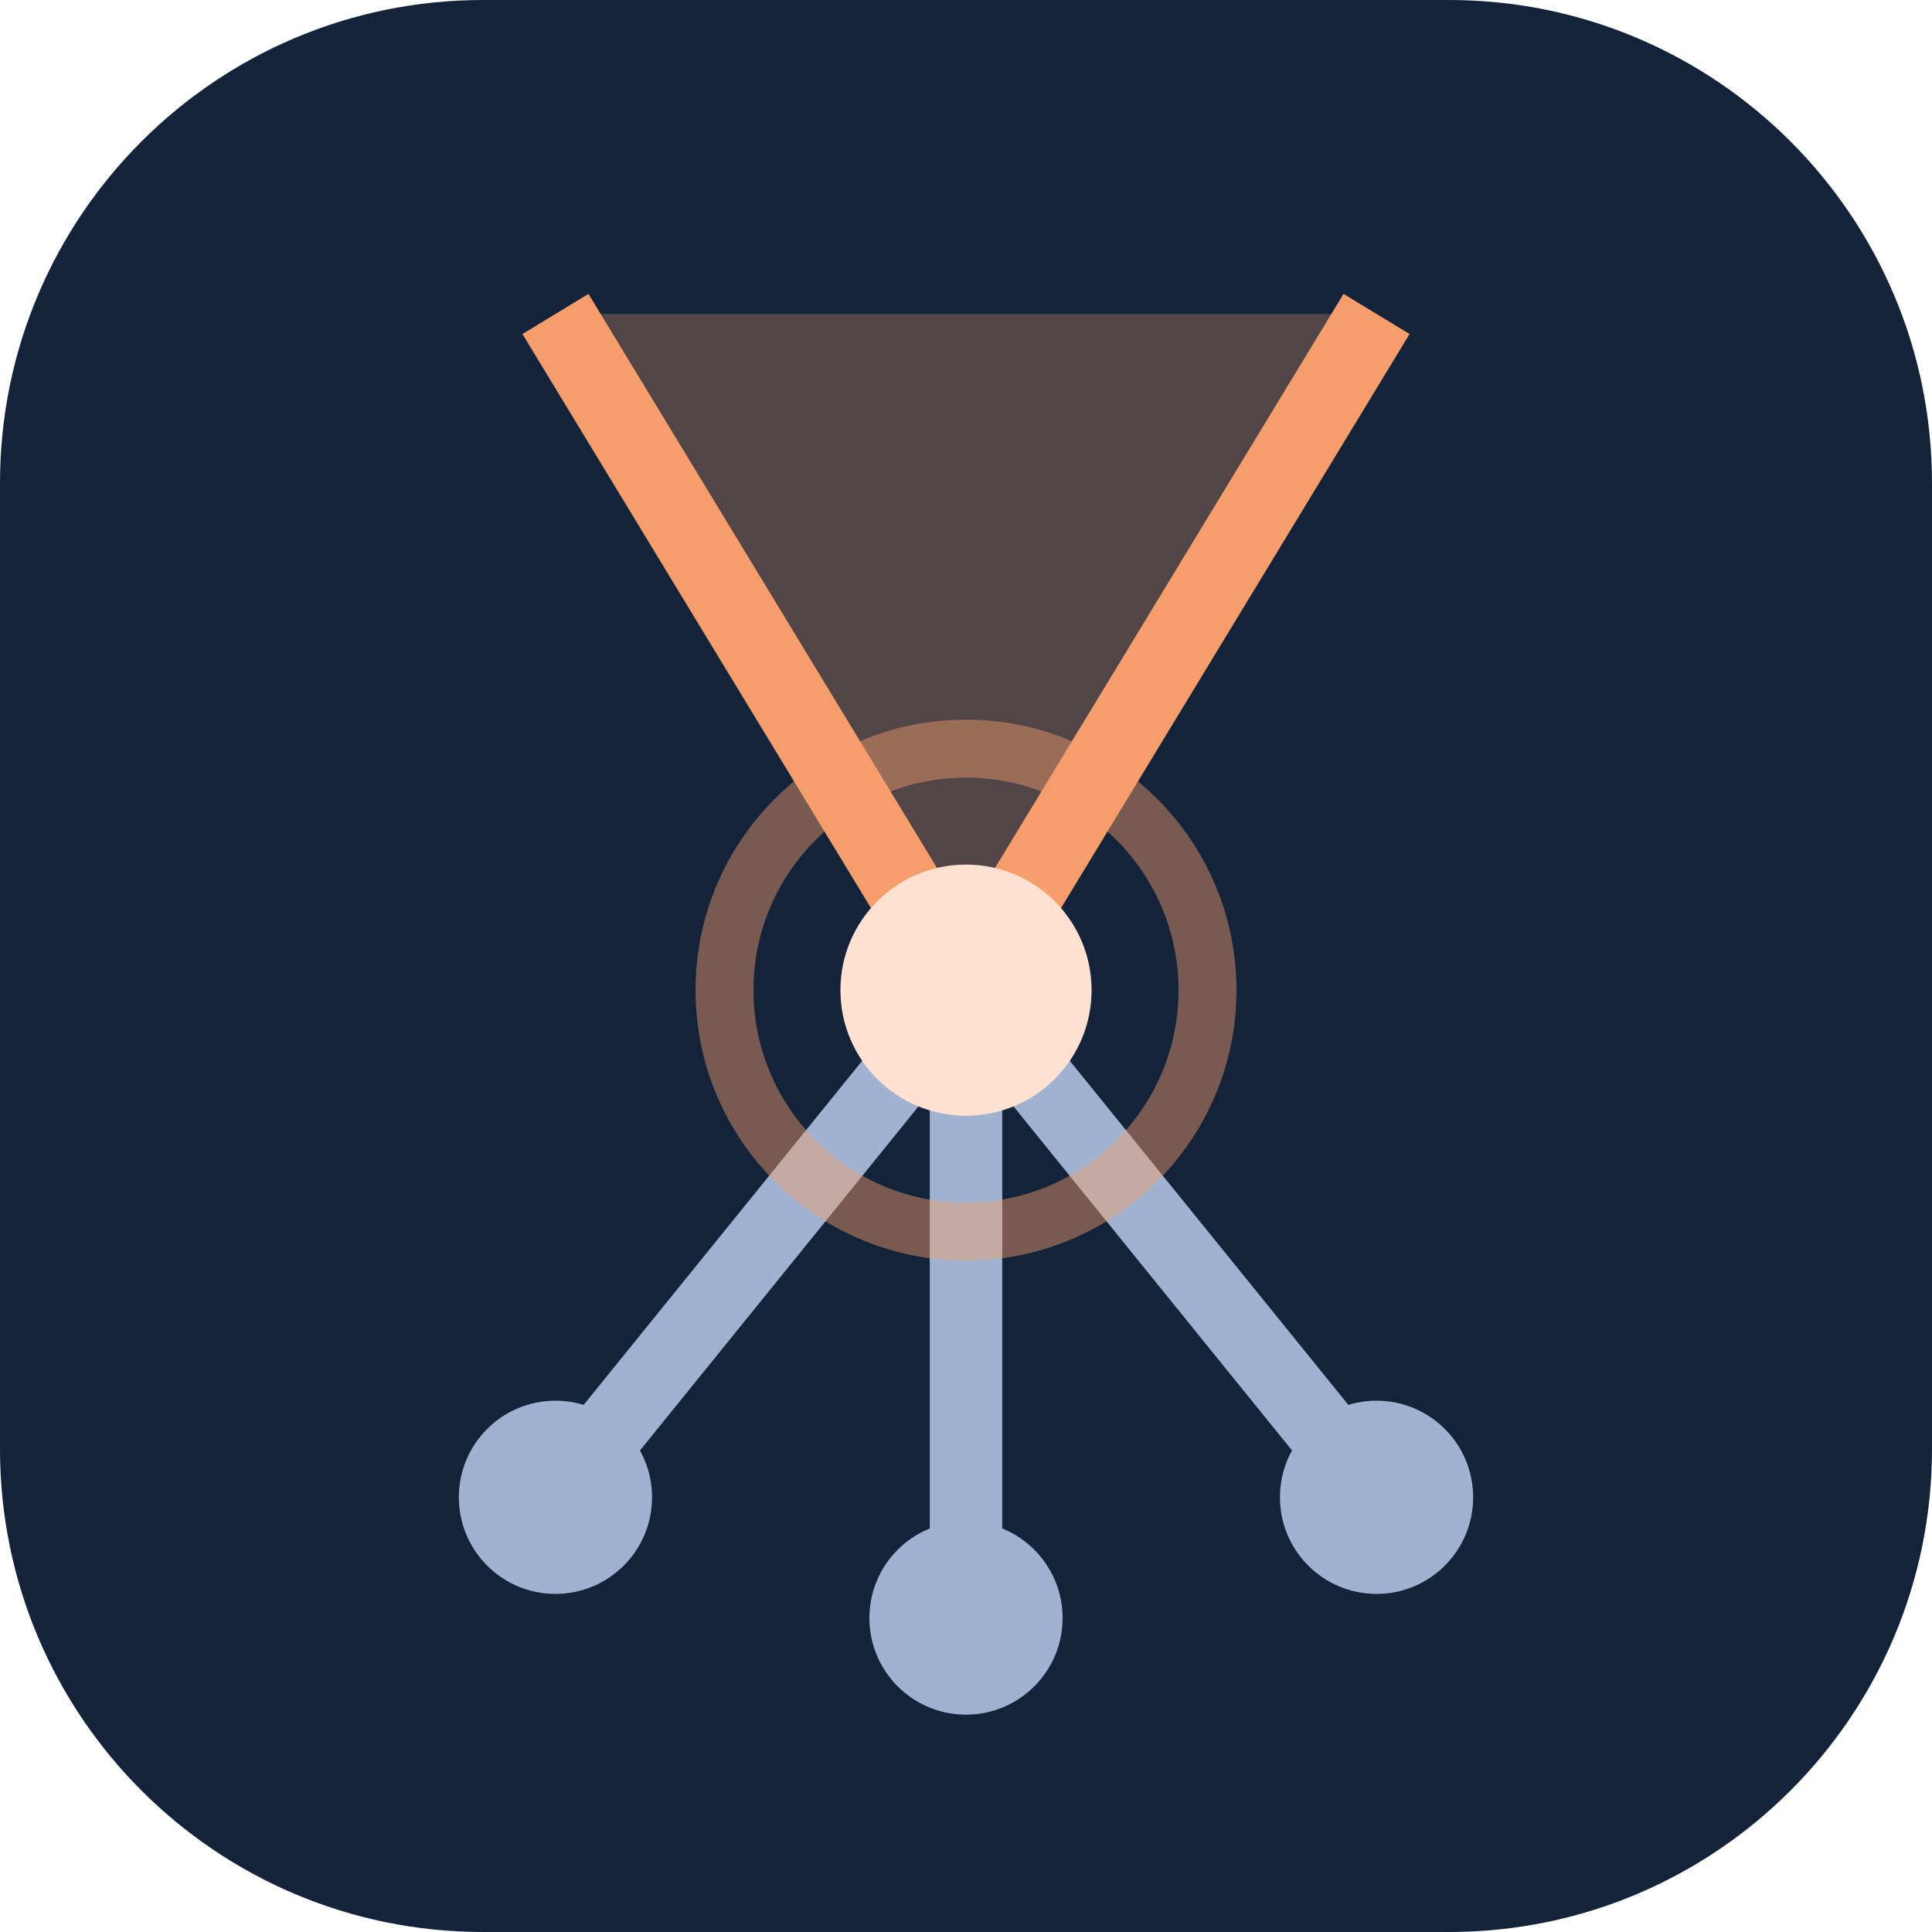
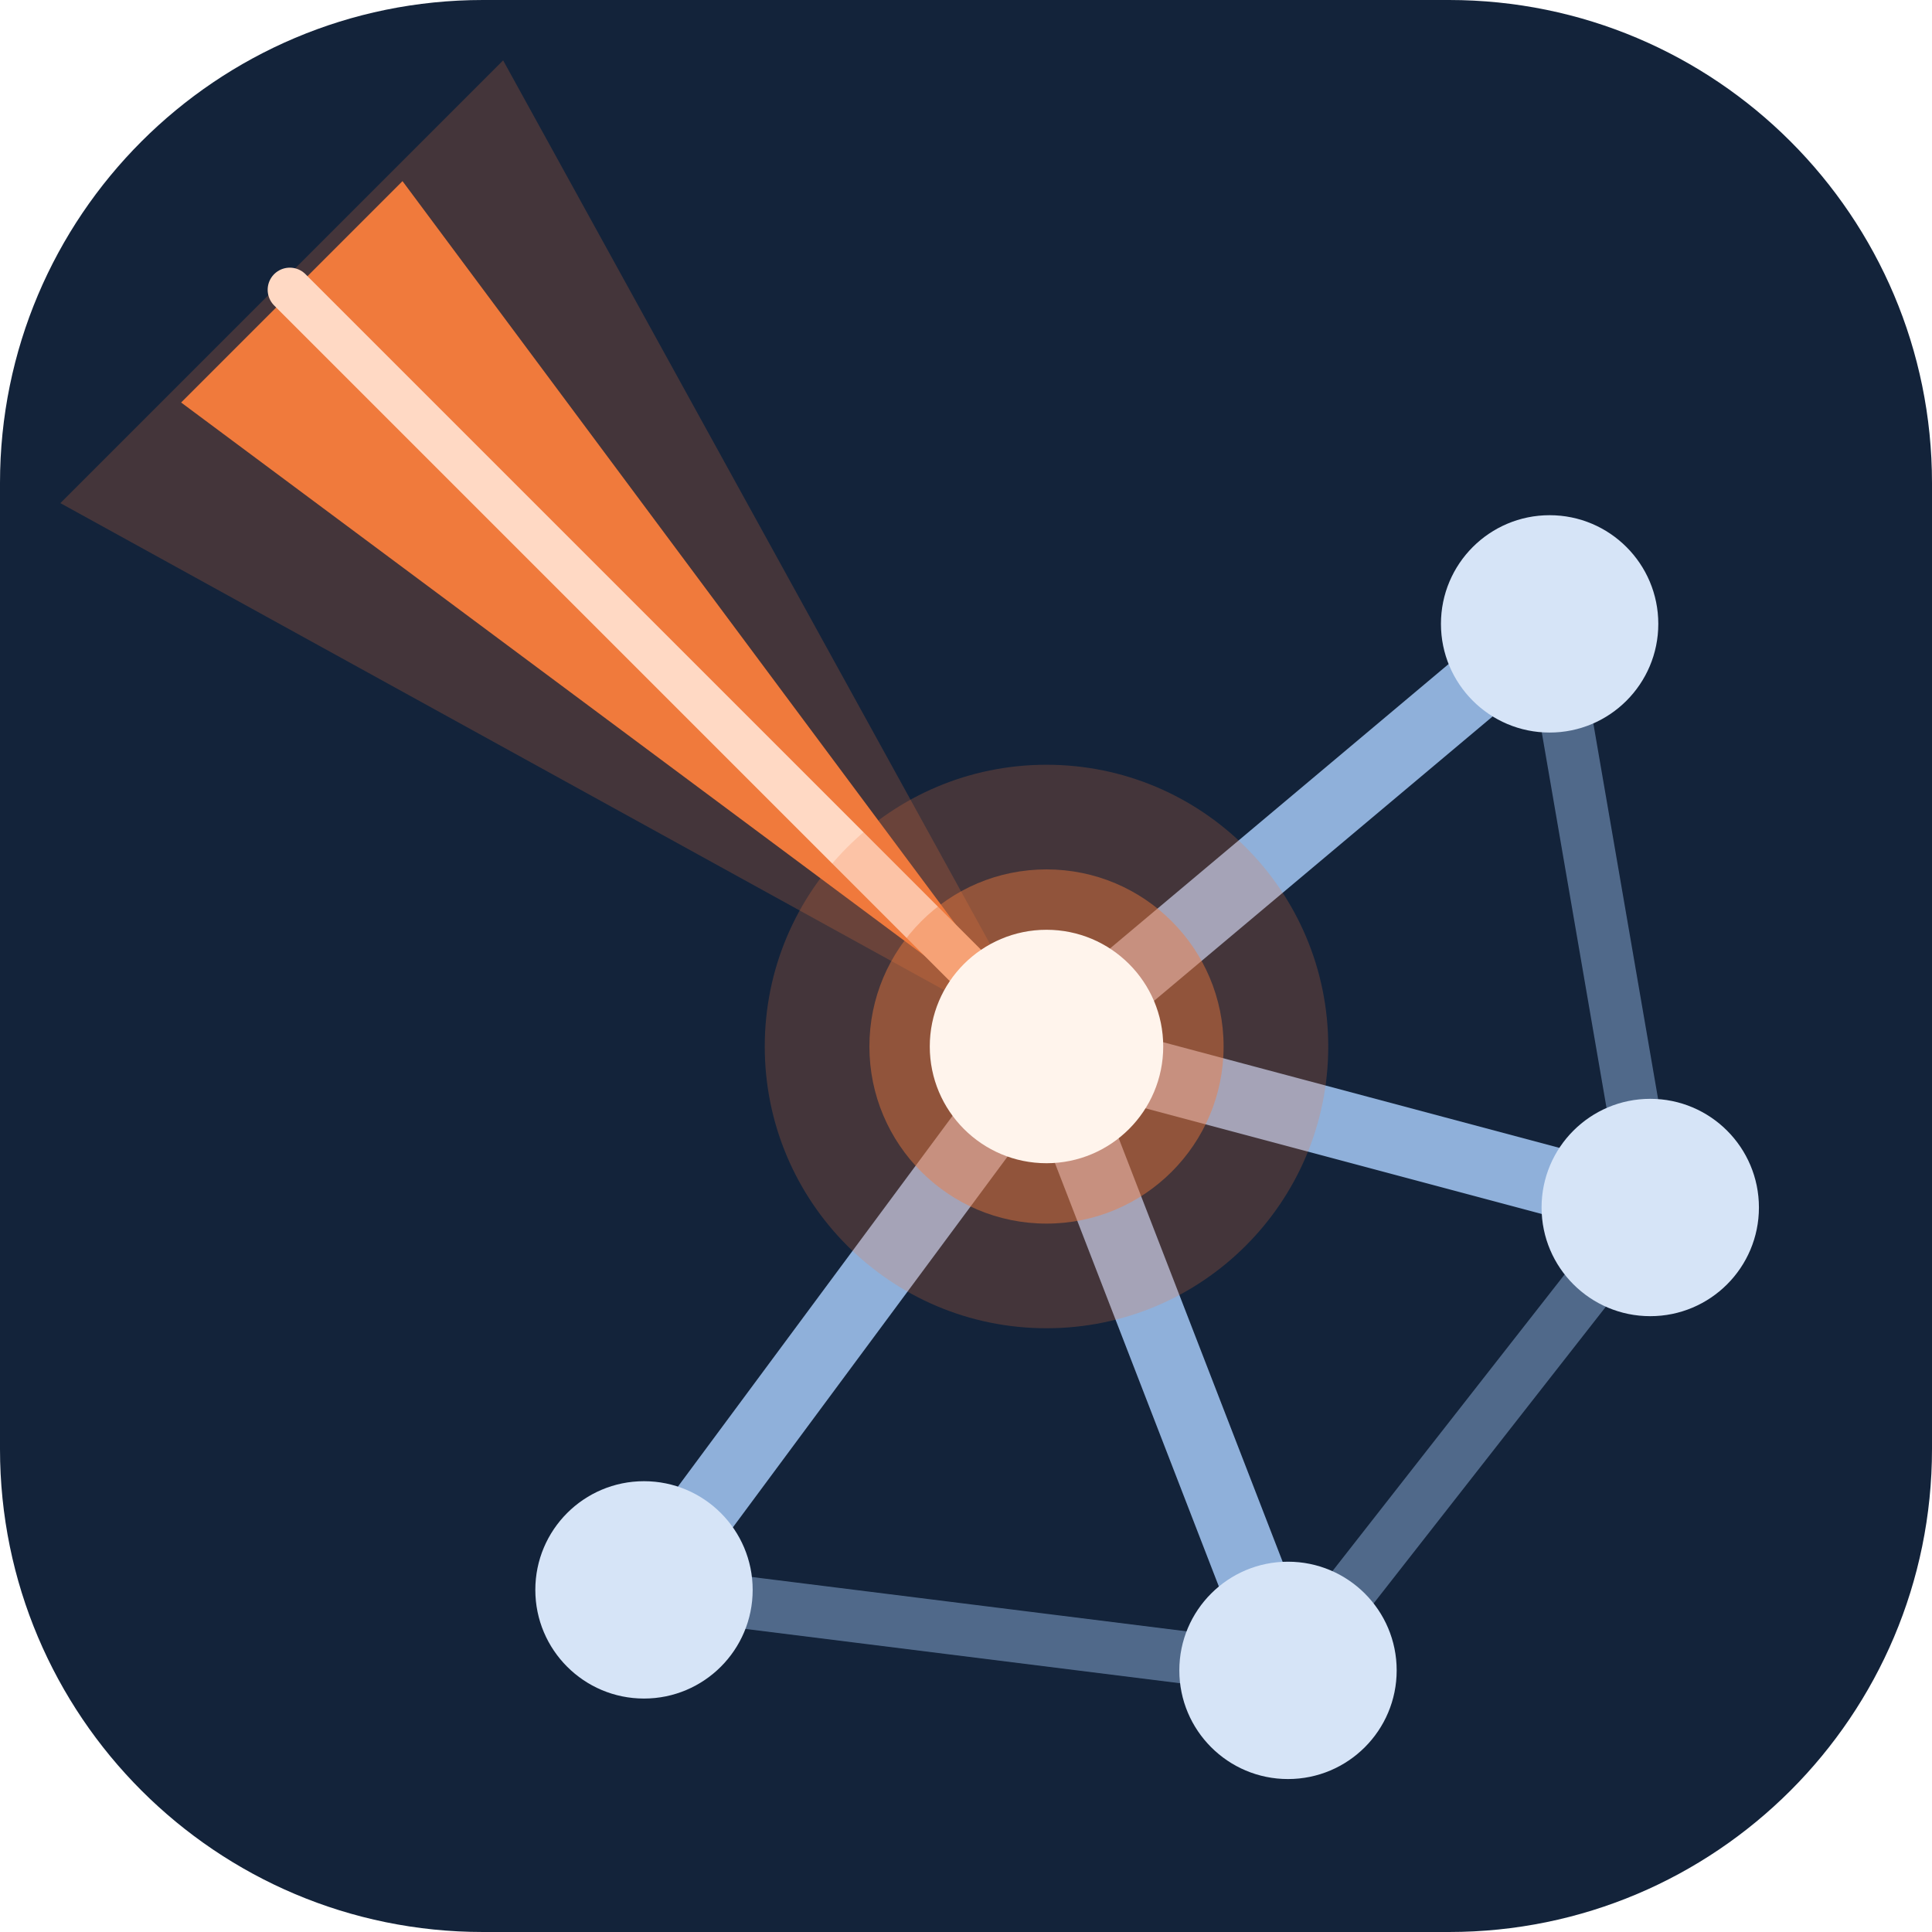
- <svg xmlns="http://www.w3.org/2000/svg" viewBox="0 0 40 40" width="40" height="40">
-   <rect width="40" height="40" rx="10" fill="#13233A" />
-   <path d="M11.5 6.5 L28.5 6.5 L20 20.5 Z" fill="#F59E6B" fill-opacity="0.28" />
-   <path d="M11.5 6.5 L20 20.5 L28.5 6.5" fill="none" stroke="#F59E6B" stroke-width="1.6" stroke-linejoin="round" />
-   <path d="M20 20.5 L11.5 31 M20 20.5 L20 33.5 M20 20.5 L28.5 31" fill="none" stroke="#9FB3D1" stroke-width="1.5" stroke-linecap="round" />
-   <circle cx="11.5" cy="31" r="2" fill="#9FB3D1" />
-   <circle cx="20" cy="33.5" r="2" fill="#9FB3D1" />
-   <circle cx="28.5" cy="31" r="2" fill="#9FB3D1" />
-   <circle cx="20" cy="20.5" r="5" fill="none" stroke="#F59E6B" stroke-opacity="0.45" stroke-width="1.2" />
-   <circle cx="20" cy="20.5" r="2.6" fill="#FFE1D1" />
+ <svg xmlns="http://www.w3.org/2000/svg" viewBox="0 0 48 48" width="48" height="48">
+   <rect width="48" height="48" rx="12" fill="#13233A" />
+   <path d="M1.5 12.5 L12.5 1.5 L26 26 Z" fill="#F07A3C" fill-opacity="0.22" />
+   <path d="M4.5 10 L10 4.5 L26 26 Z" fill="#F07A3C" />
+   <path d="M7.2 7.2 L26 26" stroke="#FFD9C4" stroke-width="1.1" stroke-linecap="round" />
+   <g fill="none" stroke="#8FB0DA" stroke-linecap="round" stroke-linejoin="round">
+     <path d="M26 26 L38.5 15.5 M26 26 L41 30 M26 26 L32 41.5 M26 26 L16 39.5" stroke-width="1.7" />
+     <path d="M38.5 15.5 L41 30 L32 41.5 L16 39.5" stroke-width="1.3" stroke-opacity="0.5" />
+   </g>
+   <g fill="#D6E4F7">
+     <circle cx="38.5" cy="15.5" r="2.7" />
+     <circle cx="41" cy="30" r="2.7" />
+     <circle cx="32" cy="41.5" r="2.7" />
+     <circle cx="16" cy="39.5" r="2.7" />
+   </g>
+   <circle cx="26" cy="26" r="7" fill="#F07A3C" fill-opacity="0.22" />
+   <circle cx="26" cy="26" r="4.4" fill="#F07A3C" fill-opacity="0.45" />
+   <circle cx="26" cy="26" r="2.9" fill="#FFF4EC" />
</svg>
